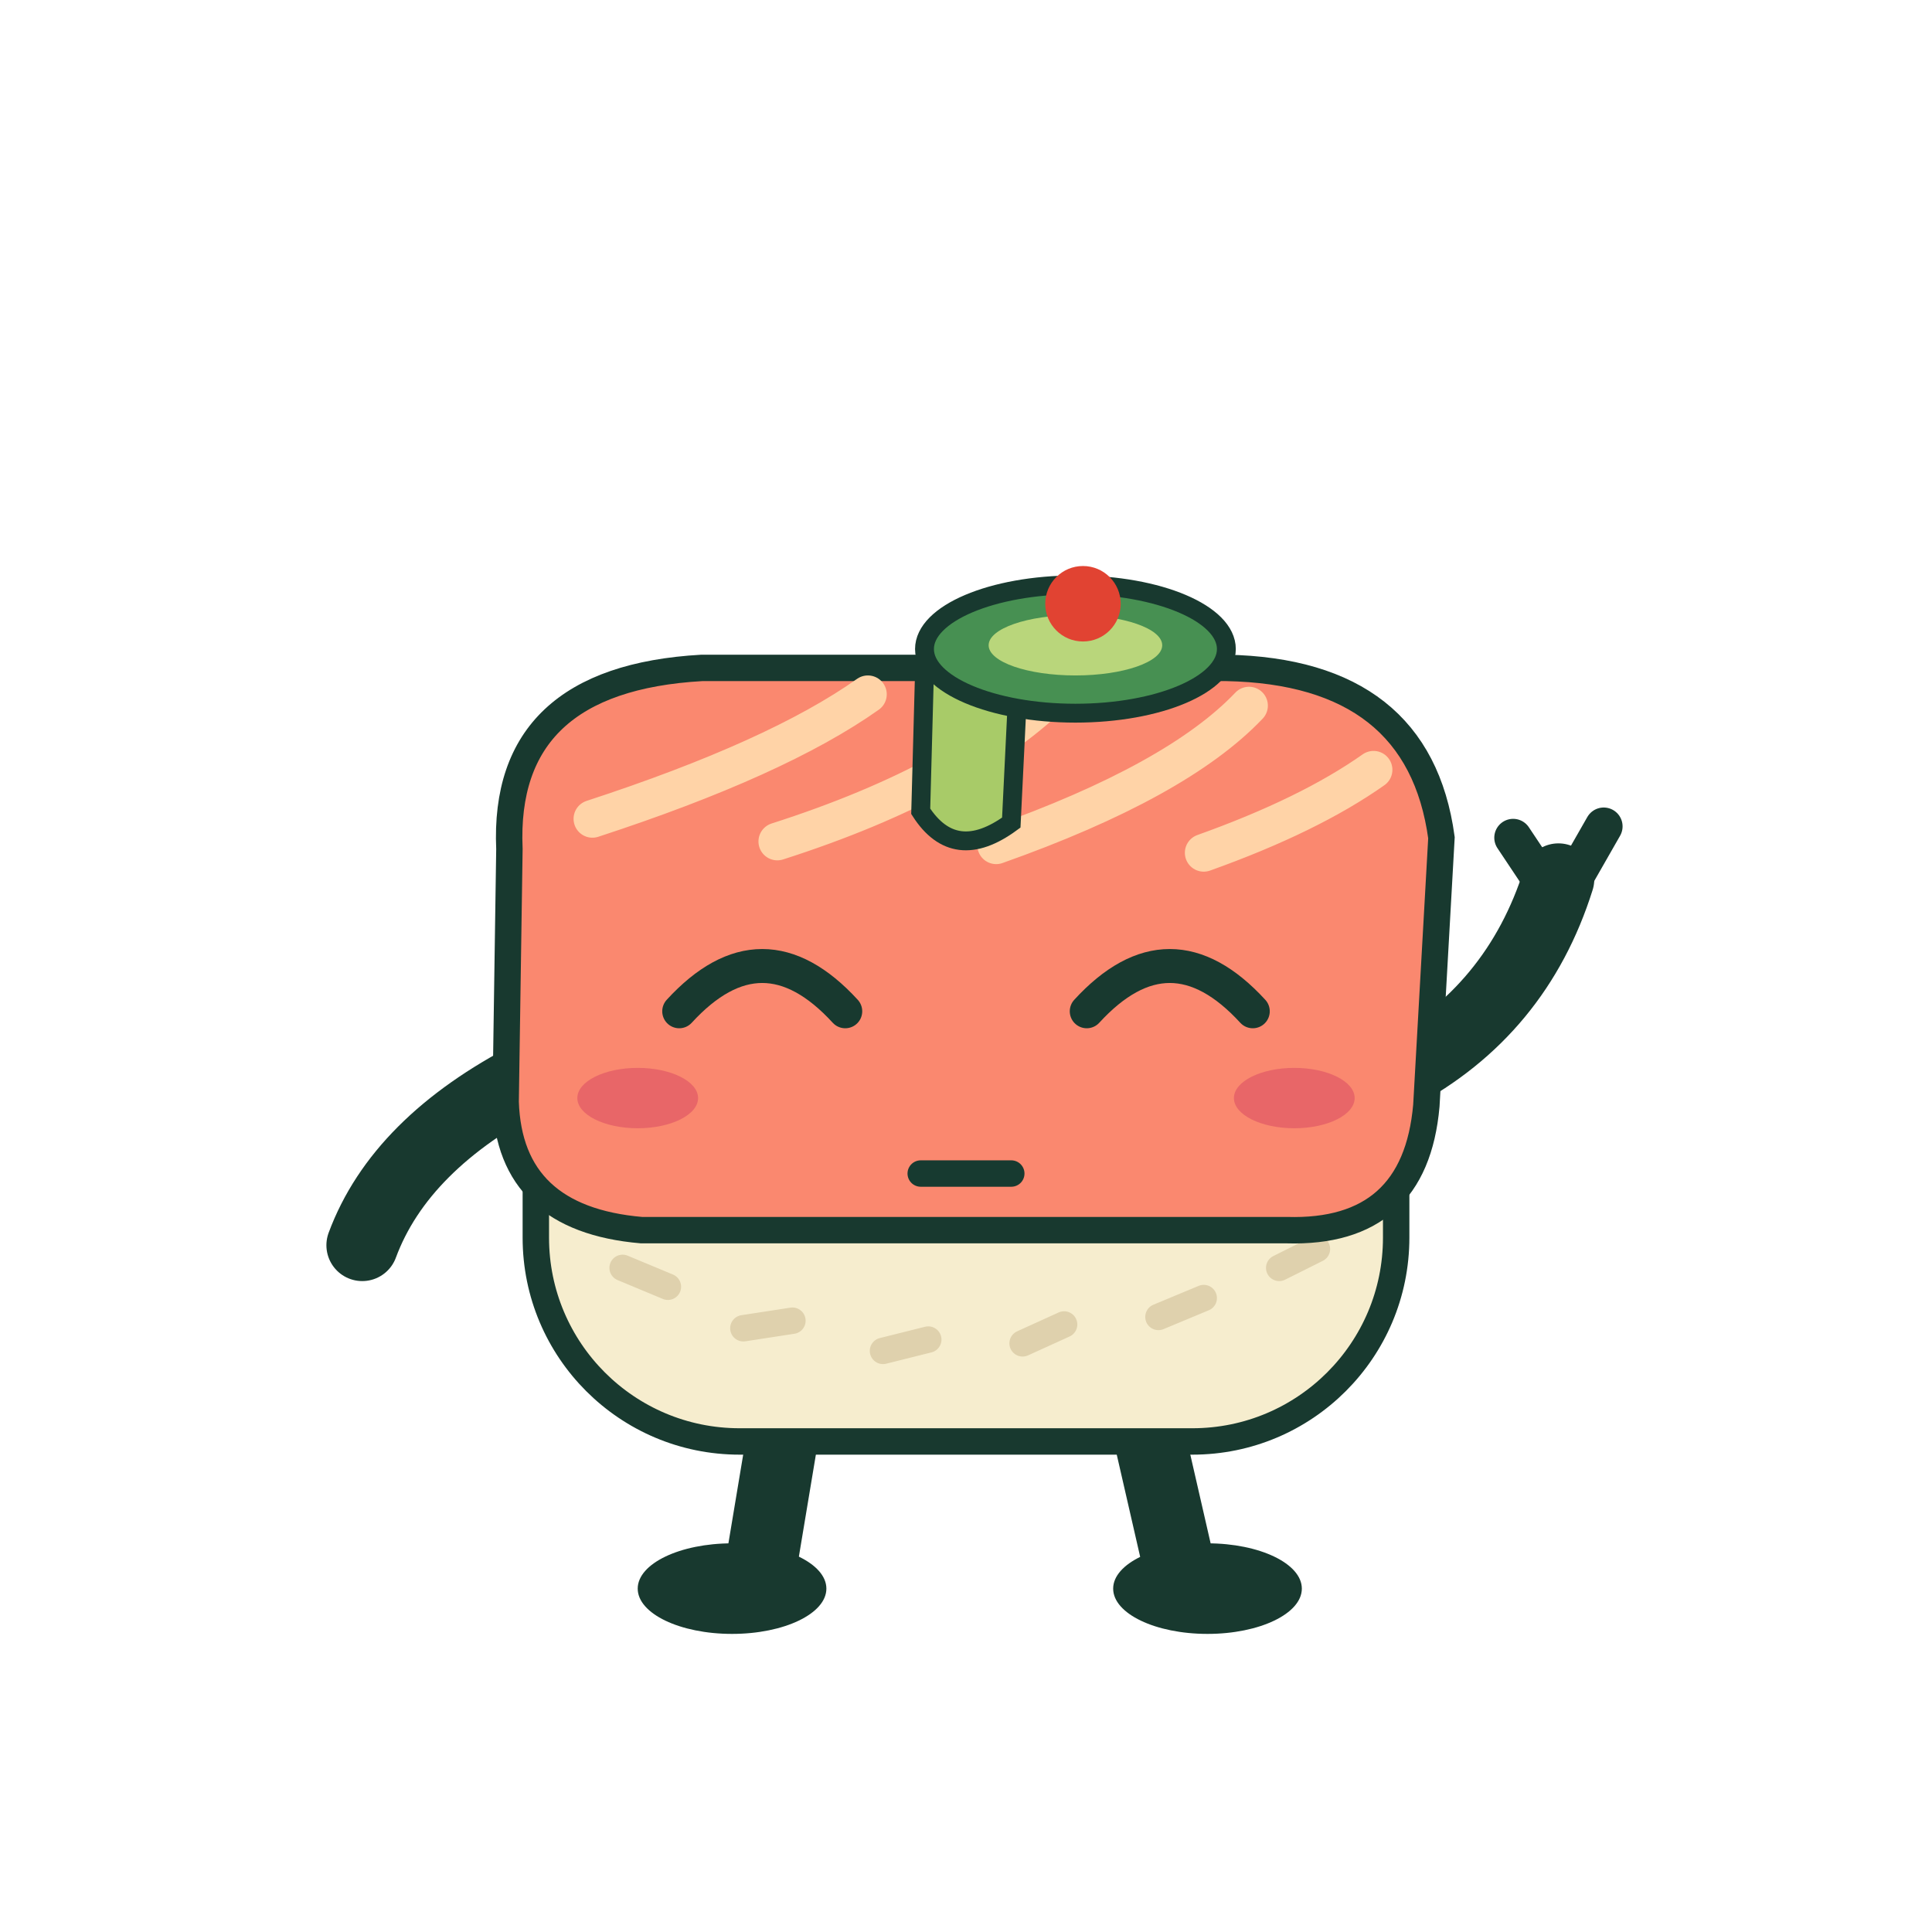
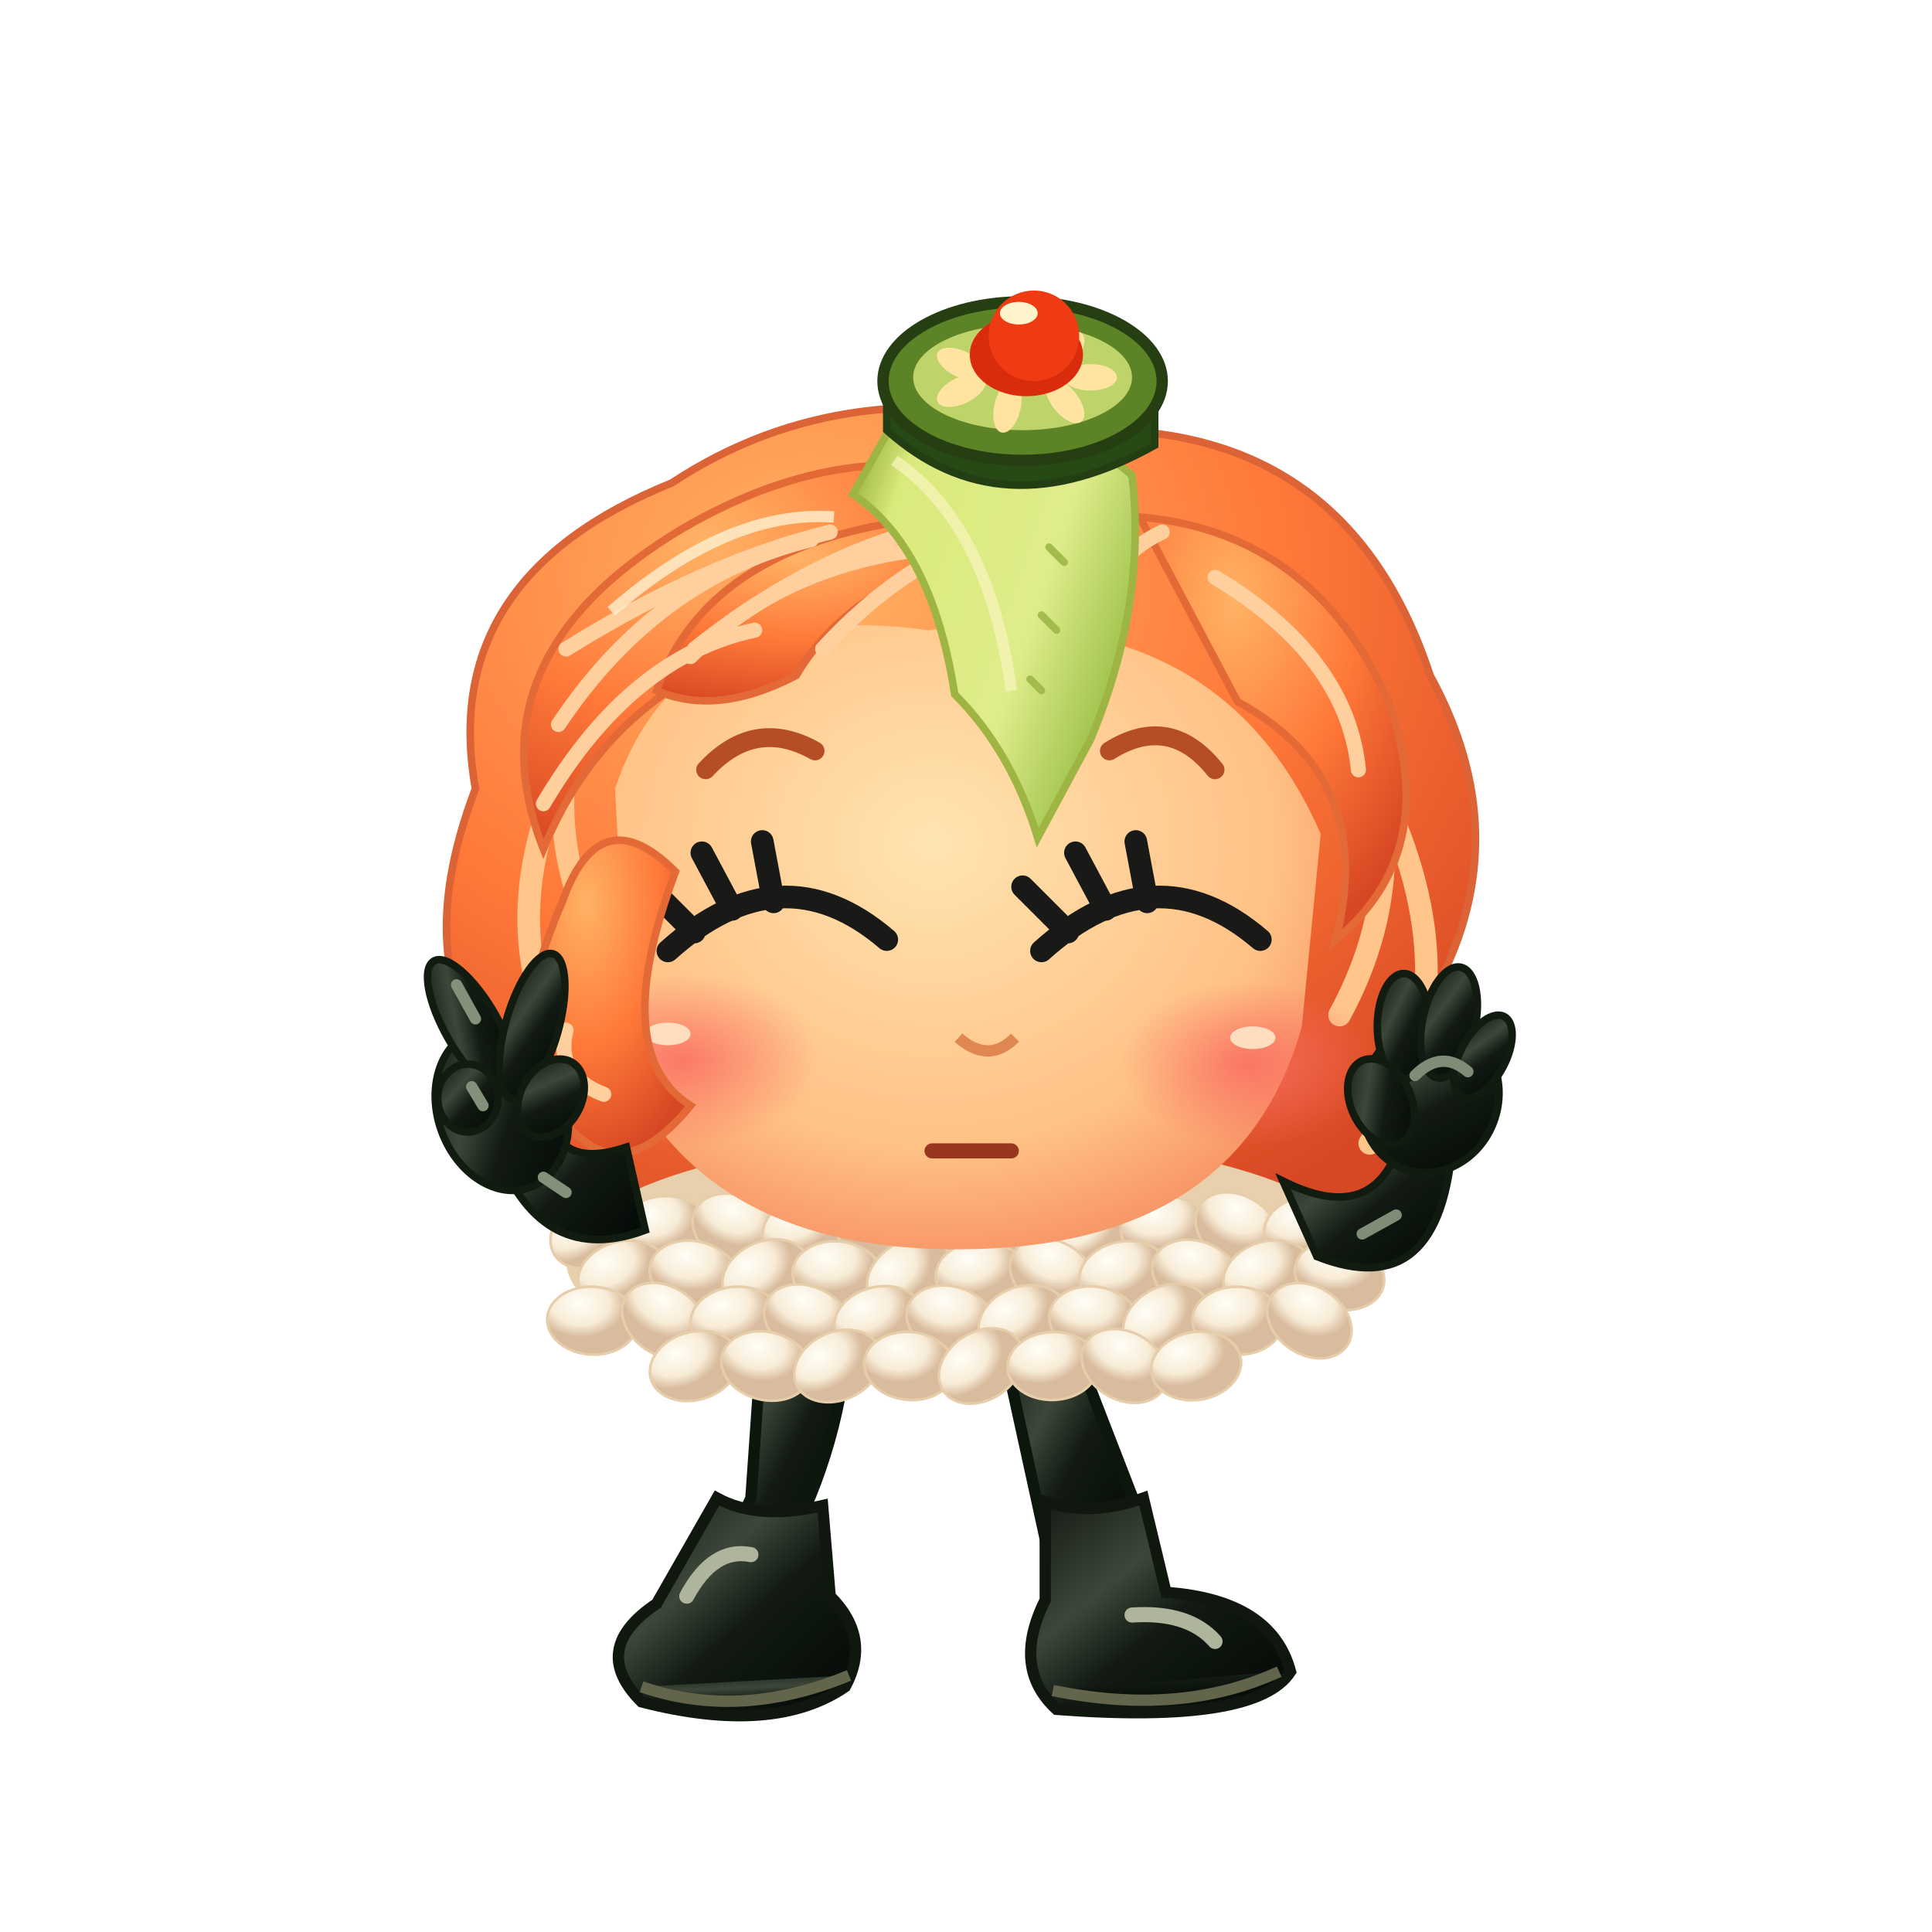
- <svg xmlns="http://www.w3.org/2000/svg" viewBox="0 0 512 512" width="512" height="512" role="img" aria-label="Suki sleepy">
+ <svg xmlns="http://www.w3.org/2000/svg" viewBox="0 0 512 512" width="512" height="512" role="img" aria-label="Sally sleepy">
+   <defs>
+     <radialGradient id="salmon" cx="35%" cy="20%" r="85%">
+       <stop stop-color="#ffb365" />
+       <stop offset=".55" stop-color="#ff7838" />
+       <stop offset="1" stop-color="#d74724" />
+     </radialGradient>
+     <radialGradient id="skin" cx="45%" cy="35%" r="70%">
+       <stop stop-color="#ffe4b2" />
+       <stop offset=".7" stop-color="#ffc184" />
+       <stop offset="1" stop-color="#f78e61" />
+     </radialGradient>
+     <radialGradient id="iris" cx="45%" cy="75%">
+       <stop stop-color="#c7eb58" />
+       <stop offset=".6" stop-color="#6a9b27" />
+       <stop offset="1" stop-color="#263814" />
+     </radialGradient>
+     <radialGradient id="rice" cx="35%" cy="25%">
+       <stop stop-color="#fffef7" />
+       <stop offset=".65" stop-color="#f8ecd7" />
+       <stop offset="1" stop-color="#d9bc9e" />
+     </radialGradient>
+     <linearGradient id="nori" x1="0" x2="1" y2="1">
+       <stop stop-color="#101610" />
+       <stop offset=".35" stop-color="#3d4739" />
+       <stop offset=".55" stop-color="#121a13" />
+       <stop offset="1" stop-color="#030905" />
+     </linearGradient>
+     <linearGradient id="avo" x2="1" y2=".5">
+       <stop stop-color="#81a02b" />
+       <stop offset=".2" stop-color="#dbea7c" />
+       <stop offset=".7" stop-color="#dfec8b" />
+       <stop offset="1" stop-color="#9ec24c" />
+     </linearGradient>
+     <radialGradient id="cheek">
+       <stop stop-color="#fa6c62" stop-opacity=".85" />
+       <stop offset="1" stop-color="#fa6c62" stop-opacity="0" />
+     </radialGradient>
+   </defs>
  <g id="character" transform="translate(0 0.000) rotate(0.000 256 280)">
-     <g id="nori-limbs" fill="#18392f" stroke="#18392f" stroke-width="19" stroke-linecap="round">
-       <path d="M210 365 L202 413 M301 365 L312 413 M141 285 Q106 303 96 330" fill="none" />
-       <ellipse cx="194" cy="421" rx="25" ry="12" stroke="none" />
-       <ellipse cx="320" cy="421" rx="25" ry="12" stroke="none" />
-       <g transform="rotate(0.000 370 285)">
-         <path d="M370 285 Q402 268 413 233" fill="none" />
-         <path d="M413 240 L401 222 M413 240 L425 219" fill="none" stroke-width="10" />
+     <g id="nori-legs" stroke="#0c160d" stroke-linecap="round" fill="url(#nori)">
+       <path d="M225 348 Q224 379 210 407 L192 412 L199 397 L202 354Z" stroke-width="3" />
+       <path d="M282 350 L301 399 L299 416 L279 417 L265 353Z" stroke-width="3" />
+     </g>
+     <g id="boots" fill="url(#nori)" stroke="#10170e" stroke-width="3">
+       <path d="M190 397 Q201 403 218 399 L220 423 Q231 434 224 447 Q205 460 170 451 Q156 437 174 425Z" />
+       <path d="M277 398 Q289 402 303 397 L309 422 Q337 424 342 443 Q333 457 280 453 Q268 442 277 424Z" />
+       <path d="M170 447 Q196 456 225 444 M279 448 Q313 455 339 443" stroke="#62644b" stroke-width="3" />
+       <path d="M182 423 q7 -13 17 -11 M300 428 q15 -1 22 7" stroke="#afb49d" stroke-width="4" fill="none" stroke-linecap="round" />
+     </g>
+     <g id="salmon-back">
+       <path d="M135 286 Q107 259 126 209 Q116 153 178 128 Q225 97 287 114 Q357 112 379 179 Q402 221 381 261 Q398 300 362 321 Q332 342 300 330 L182 331 Q145 334 135 286Z" fill="url(#salmon)" stroke="#db6336" stroke-width="2" />
+       <path d="M145 215 Q130 260 161 296 M154 185 Q138 231 175 276 M354 177 Q379 225 355 269 M370 219 Q389 267 363 303" fill="none" stroke="#ffc58b" stroke-width="6" stroke-linecap="round" />
+     </g>
+     <g id="rice-collar">
+       <ellipse cx="256" cy="334" rx="106" ry="33" fill="#e8d0ad" />
+       <ellipse cx="157" cy="326" rx="12" ry="9" transform="rotate(-35 157 326)" fill="url(#rice)" stroke="#e6ceab" stroke-width=".7" />
+       <ellipse cx="176" cy="326" rx="12" ry="9" transform="rotate(-4 176 326)" fill="url(#rice)" stroke="#e6ceab" stroke-width=".7" />
+       <ellipse cx="195" cy="326" rx="12" ry="9" transform="rotate(27 195 326)" fill="url(#rice)" stroke="#e6ceab" stroke-width=".7" />
+       <ellipse cx="214" cy="326" rx="12" ry="9" transform="rotate(-12 214 326)" fill="url(#rice)" stroke="#e6ceab" stroke-width=".7" />
+       <ellipse cx="233" cy="326" rx="12" ry="9" transform="rotate(19 233 326)" fill="url(#rice)" stroke="#e6ceab" stroke-width=".7" />
+       <ellipse cx="252" cy="326" rx="12" ry="9" transform="rotate(-20 252 326)" fill="url(#rice)" stroke="#e6ceab" stroke-width=".7" />
+       <ellipse cx="271" cy="326" rx="12" ry="9" transform="rotate(11 271 326)" fill="url(#rice)" stroke="#e6ceab" stroke-width=".7" />
+       <ellipse cx="290" cy="326" rx="12" ry="9" transform="rotate(-28 290 326)" fill="url(#rice)" stroke="#e6ceab" stroke-width=".7" />
+       <ellipse cx="309" cy="326" rx="12" ry="9" transform="rotate(3 309 326)" fill="url(#rice)" stroke="#e6ceab" stroke-width=".7" />
+       <ellipse cx="328" cy="326" rx="12" ry="9" transform="rotate(34 328 326)" fill="url(#rice)" stroke="#e6ceab" stroke-width=".7" />
+       <ellipse cx="347" cy="326" rx="12" ry="9" transform="rotate(-5 347 326)" fill="url(#rice)" stroke="#e6ceab" stroke-width=".7" />
+       <ellipse cx="165" cy="338" rx="12" ry="9" transform="rotate(-16 165 338)" fill="url(#rice)" stroke="#e6ceab" stroke-width=".7" />
+       <ellipse cx="184" cy="338" rx="12" ry="9" transform="rotate(15 184 338)" fill="url(#rice)" stroke="#e6ceab" stroke-width=".7" />
+       <ellipse cx="203" cy="338" rx="12" ry="9" transform="rotate(-24 203 338)" fill="url(#rice)" stroke="#e6ceab" stroke-width=".7" />
+       <ellipse cx="222" cy="338" rx="12" ry="9" transform="rotate(7 222 338)" fill="url(#rice)" stroke="#e6ceab" stroke-width=".7" />
+       <ellipse cx="241" cy="338" rx="12" ry="9" transform="rotate(-32 241 338)" fill="url(#rice)" stroke="#e6ceab" stroke-width=".7" />
+       <ellipse cx="260" cy="338" rx="12" ry="9" transform="rotate(-1 260 338)" fill="url(#rice)" stroke="#e6ceab" stroke-width=".7" />
+       <ellipse cx="279" cy="338" rx="12" ry="9" transform="rotate(30 279 338)" fill="url(#rice)" stroke="#e6ceab" stroke-width=".7" />
+       <ellipse cx="298" cy="338" rx="12" ry="9" transform="rotate(-9 298 338)" fill="url(#rice)" stroke="#e6ceab" stroke-width=".7" />
+       <ellipse cx="317" cy="338" rx="12" ry="9" transform="rotate(22 317 338)" fill="url(#rice)" stroke="#e6ceab" stroke-width=".7" />
+       <ellipse cx="336" cy="338" rx="12" ry="9" transform="rotate(-17 336 338)" fill="url(#rice)" stroke="#e6ceab" stroke-width=".7" />
+       <ellipse cx="355" cy="338" rx="12" ry="9" transform="rotate(14 355 338)" fill="url(#rice)" stroke="#e6ceab" stroke-width=".7" />
+       <ellipse cx="157" cy="350" rx="12" ry="9" transform="rotate(3 157 350)" fill="url(#rice)" stroke="#e6ceab" stroke-width=".7" />
+       <ellipse cx="176" cy="350" rx="12" ry="9" transform="rotate(34 176 350)" fill="url(#rice)" stroke="#e6ceab" stroke-width=".7" />
+       <ellipse cx="195" cy="350" rx="12" ry="9" transform="rotate(-5 195 350)" fill="url(#rice)" stroke="#e6ceab" stroke-width=".7" />
+       <ellipse cx="214" cy="350" rx="12" ry="9" transform="rotate(26 214 350)" fill="url(#rice)" stroke="#e6ceab" stroke-width=".7" />
+       <ellipse cx="233" cy="350" rx="12" ry="9" transform="rotate(-13 233 350)" fill="url(#rice)" stroke="#e6ceab" stroke-width=".7" />
+       <ellipse cx="252" cy="350" rx="12" ry="9" transform="rotate(18 252 350)" fill="url(#rice)" stroke="#e6ceab" stroke-width=".7" />
+       <ellipse cx="271" cy="350" rx="12" ry="9" transform="rotate(-21 271 350)" fill="url(#rice)" stroke="#e6ceab" stroke-width=".7" />
+       <ellipse cx="290" cy="350" rx="12" ry="9" transform="rotate(10 290 350)" fill="url(#rice)" stroke="#e6ceab" stroke-width=".7" />
+       <ellipse cx="309" cy="350" rx="12" ry="9" transform="rotate(-29 309 350)" fill="url(#rice)" stroke="#e6ceab" stroke-width=".7" />
+       <ellipse cx="328" cy="350" rx="12" ry="9" transform="rotate(2 328 350)" fill="url(#rice)" stroke="#e6ceab" stroke-width=".7" />
+       <ellipse cx="347" cy="350" rx="12" ry="9" transform="rotate(33 347 350)" fill="url(#rice)" stroke="#e6ceab" stroke-width=".7" />
+       <ellipse cx="184" cy="362" rx="12" ry="9" transform="rotate(-17 184 362)" fill="url(#rice)" stroke="#e6ceab" stroke-width=".7" />
+       <ellipse cx="203" cy="362" rx="12" ry="9" transform="rotate(14 203 362)" fill="url(#rice)" stroke="#e6ceab" stroke-width=".7" />
+       <ellipse cx="222" cy="362" rx="12" ry="9" transform="rotate(-25 222 362)" fill="url(#rice)" stroke="#e6ceab" stroke-width=".7" />
+       <ellipse cx="241" cy="362" rx="12" ry="9" transform="rotate(6 241 362)" fill="url(#rice)" stroke="#e6ceab" stroke-width=".7" />
+       <ellipse cx="260" cy="362" rx="12" ry="9" transform="rotate(-33 260 362)" fill="url(#rice)" stroke="#e6ceab" stroke-width=".7" />
+       <ellipse cx="279" cy="362" rx="12" ry="9" transform="rotate(-2 279 362)" fill="url(#rice)" stroke="#e6ceab" stroke-width=".7" />
+       <ellipse cx="298" cy="362" rx="12" ry="9" transform="rotate(29 298 362)" fill="url(#rice)" stroke="#e6ceab" stroke-width=".7" />
+       <ellipse cx="317" cy="362" rx="12" ry="9" transform="rotate(-10 317 362)" fill="url(#rice)" stroke="#e6ceab" stroke-width=".7" />
+     </g>
+     <g id="peach-face">
+       <path d="M163 209 Q180 158 246 167 Q323 159 350 221 L345 272 Q329 329 259 331 Q191 333 167 287Z" fill="url(#skin)" />
+       <path d="M187 204 Q200 190 216 199 M294 199 Q310 189 322 204" stroke="#b64e25" stroke-width="5" stroke-linecap="round" fill="none" />
+       <g transform="translate(207 248)">
+         <path d="M-30 4 Q0 -23 28 1 M-23 -1 l-12 -12 M-13 -7 l-8 -15 M-2 -9 l-3 -16" stroke="#191a18" stroke-width="6" stroke-linecap="round" fill="none" />
      </g>
+       <g transform="translate(306 248)">
+         <path d="M-30 4 Q0 -23 28 1 M-23 -1 l-12 -12 M-13 -7 l-8 -15 M-2 -9 l-3 -16" stroke="#191a18" stroke-width="6" stroke-linecap="round" fill="none" />
+       </g>
+       <ellipse cx="181" cy="281" rx="36" ry="23" fill="url(#cheek)" />
+       <ellipse cx="331" cy="282" rx="34" ry="22" fill="url(#cheek)" />
+       <path d="M254 275 q8 7 15 0" stroke="#df8651" stroke-width="3" fill="none" />
+       <path d="M247 305 L268 305" stroke="#993620" stroke-width="4" fill="none" stroke-linecap="round" />
+       <ellipse cx="177" cy="274" rx="6" ry="3" fill="#ffdebf" />
+       <ellipse cx="332" cy="275" rx="6" ry="3" fill="#ffdebf" />
    </g>
-     <g id="rice">
-       <rect x="142" y="260" width="228" height="122" rx="54" fill="#f6edce" stroke="#18392f" stroke-width="7" />
-       <path d="M165 336 l12 5 m20 11 l13 -2 m24 8 l12 -3 m25 1 l11 -5 m25 -2 l12 -5 m20 -8 l10 -5" stroke="#dfd1ad" stroke-width="7" stroke-linecap="round" />
+     <g id="salmon-bob-locks" fill="url(#salmon)" stroke="#e36a37" stroke-width="2">
+       <path d="M144 225 Q124 174 181 140 Q231 111 276 132 Q229 132 211 168 Q162 181 144 225Z" />
+       <path d="M149 239 Q130 283 152 300 Q166 314 183 293 Q161 279 179 231 Q159 211 149 239Z" />
+       <path d="M174 183 Q186 148 234 139 Q254 135 281 144 Q230 147 211 179 Q190 190 174 183Z" />
+       <path d="M302 137 Q348 141 368 186 Q382 226 354 249 Q365 206 328 186Z" />
+       <g fill="none" stroke="#ffcf9e" stroke-width="4" stroke-linecap="round">
+         <path d="M148 192 Q174 153 215 143 M144 213 Q167 174 200 167 M150 273 Q147 285 160 290 M322 153 Q357 174 360 204 M183 174 Q206 151 241 146" />
+         <path d="M150 172 Q187 149 220 141" />
+         <path d="M184 172 Q213 149 242 141" />
+         <path d="M218 172 Q239 149 264 141" />
+         <path d="M252 172 Q265 149 286 141" />
+         <path d="M286 172 Q291 149 308 141" />
+       </g>
+       <path d="M162 162 Q193 135 221 137" stroke="#fff0cf" stroke-width="3" fill="none" opacity=".8" />
    </g>
-     <g id="salmon">
-       <path d="M135 225 Q133 180 186 177 L325 177 Q376 178 382 222 L378 293 Q375 327 341 326 L170 326 Q135 323 134 292 Z" fill="#fa886f" stroke="#18392f" stroke-width="7" />
-       <path d="M157 217 Q206 201 230 184 M206 223 Q256 207 281 182 M264 224 Q312 207 331 187 M319 226 Q347 216 364 204" fill="none" stroke="#ffd3a7" stroke-width="10" stroke-linecap="round" />
+     <g id="avocado-forehead">
+       <path d="M235 115 Q274 103 300 126 Q304 160 289 196 L275 222 Q268 199 253 184 Q247 145 226 131Z" fill="url(#avo)" stroke="#9eb544" stroke-width="2" />
+       <path d="M237 122 Q262 139 268 183" stroke="#f5f4b7" stroke-width="3" opacity=".8" fill="none" />
+       <path d="M278 145 l4 4 m-6 14 l4 4 m-7 13 l3 3" stroke="#a4bc4d" stroke-width="2" stroke-linecap="round" />
    </g>
-     <g id="garnish">
-       <path d="M245 178 L244 215 Q253 229 268 218 L270 177" fill="#a8cb68" stroke="#18392f" stroke-width="5" />
-       <ellipse cx="285" cy="172" rx="40" ry="17" fill="#479052" stroke="#18392f" stroke-width="5" />
-       <ellipse cx="285" cy="171" rx="23" ry="8" fill="#b9d67b" />
-       <circle cx="287" cy="160" r="10" fill="#e14332" />
+     <g id="jalapeno-hat">
+       <path d="M235 100 L235 114 Q265 141 306 118 L306 103Z" fill="#274a14" stroke="#243e13" stroke-width="2" />
+       <ellipse cx="271" cy="101" rx="37" ry="21" fill="#5c8326" stroke="#263f12" stroke-width="3" />
+       <ellipse cx="271" cy="100" rx="29" ry="14" fill="#bfd36b" />
+       <ellipse cx="289.00" cy="100.00" rx="7" ry="3.5" transform="rotate(0.00 289.00 100.00)" fill="#ffe4a1" />
+       <ellipse cx="282.22" cy="106.25" rx="7" ry="3.5" transform="rotate(51.43 282.22 106.25)" fill="#ffe4a1" />
+       <ellipse cx="266.99" cy="107.80" rx="7" ry="3.5" transform="rotate(102.86 266.99 107.80)" fill="#ffe4a1" />
+       <ellipse cx="254.78" cy="103.47" rx="7" ry="3.5" transform="rotate(154.29 254.78 103.47)" fill="#ffe4a1" />
+       <ellipse cx="254.78" cy="96.53" rx="7" ry="3.5" transform="rotate(205.71 254.78 96.53)" fill="#ffe4a1" />
+       <ellipse cx="266.99" cy="92.20" rx="7" ry="3.5" transform="rotate(257.14 266.99 92.20)" fill="#ffe4a1" />
+       <ellipse cx="282.22" cy="93.75" rx="7" ry="3.5" transform="rotate(308.57 282.22 93.75)" fill="#ffe4a1" />
+       <ellipse cx="272" cy="94" rx="15" ry="11" fill="#d82c0d" />
+       <circle cx="274" cy="89" r="12" fill="#ee3b13" />
+       <ellipse cx="270" cy="83" rx="5" ry="3" fill="#fff3cc" />
    </g>
-     <g id="face">
-       <path d="M180 268 Q202 244 224 268" fill="none" stroke="#18392f" stroke-width="9" stroke-linecap="round" />
-       <path d="M288 268 Q310 244 332 268" fill="none" stroke="#18392f" stroke-width="9" stroke-linecap="round" />
-       <ellipse cx="169" cy="291" rx="16" ry="8" fill="#e86668" />
-       <ellipse cx="343" cy="291" rx="16" ry="8" fill="#e86668" />
-       <path d="M244 311 L268 311" fill="none" stroke="#173a30" stroke-width="7" stroke-linecap="round" />
+     <g id="left-arm-glove" fill="url(#nori)" stroke="#111b10" stroke-width="2">
+       <path d="M171 326 Q144 336 132 306 L137 287 L146 290 Q145 311 166 304Z" />
+       <ellipse cx="133" cy="294" rx="17" ry="22" transform="rotate(-20 133 294)" />
+       <ellipse cx="125" cy="272" rx="7" ry="20" transform="rotate(-30 125 272)" />
+       <ellipse cx="141" cy="272" rx="7" ry="20" transform="rotate(16 141 272)" />
+       <ellipse cx="146" cy="291" rx="8" ry="11" transform="rotate(30 146 291)" />
+       <ellipse cx="124" cy="291" rx="8" ry="9" />
+       <path d="M126 270 l-5 -9 M128 293 l-3 -5 M144 312 l6 4" fill="none" stroke="#85907b" stroke-width="3" stroke-linecap="round" />
+     </g>
+     <g id="right-arm-glove" transform="rotate(0.000 340 320)" fill="url(#nori)" stroke="#111b10" stroke-width="2">
+       <path d="M340 313 Q366 326 372 299 L385 302 Q382 346 349 333Z" />
+       <ellipse cx="379" cy="291" rx="18" ry="20" transform="rotate(20 379 291)" />
+       <ellipse cx="372" cy="272" rx="7" ry="14" />
+       <ellipse cx="384" cy="271" rx="7" ry="15" transform="rotate(12 384 271)" />
+       <ellipse cx="393" cy="280" rx="6" ry="12" transform="rotate(28 393 280)" />
+       <ellipse cx="366" cy="292" rx="8" ry="12" transform="rotate(-25 366 292)" />
+       <path d="M375 285 q7 -7 14 -1 M361 327 l9 -5" stroke="#818c77" stroke-width="3" fill="none" stroke-linecap="round" />
    </g>
  </g>
</svg>
